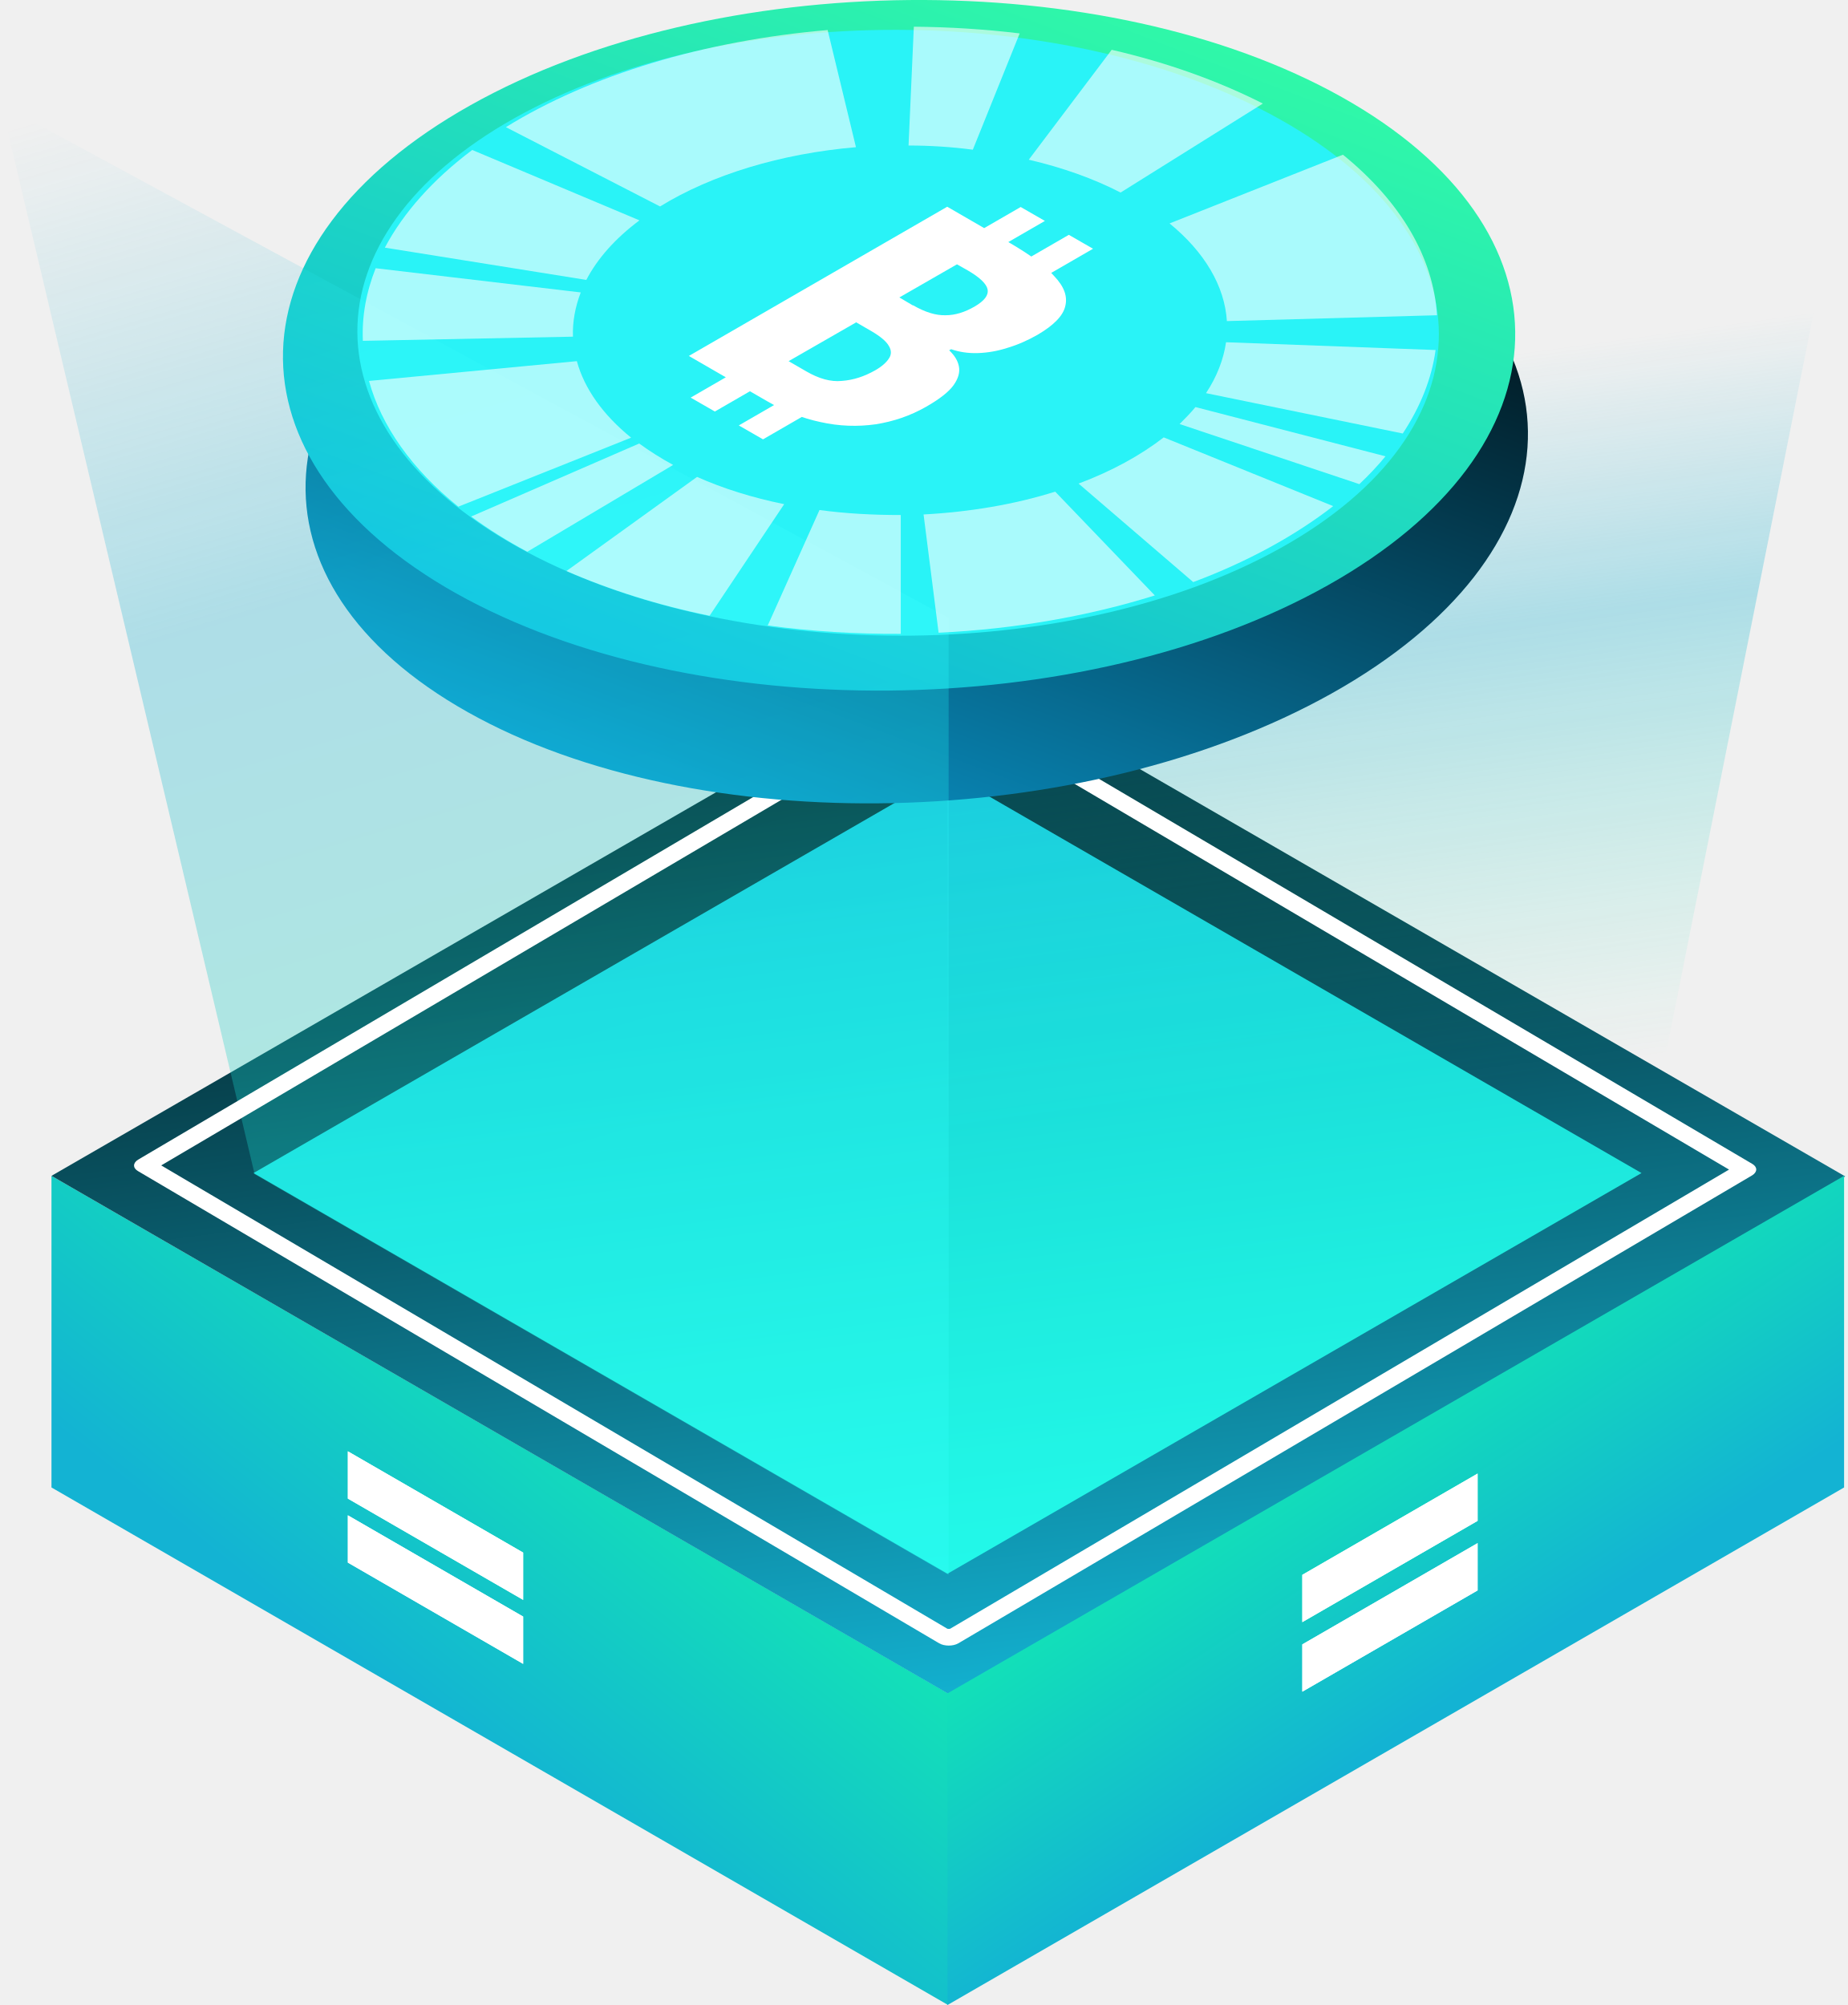
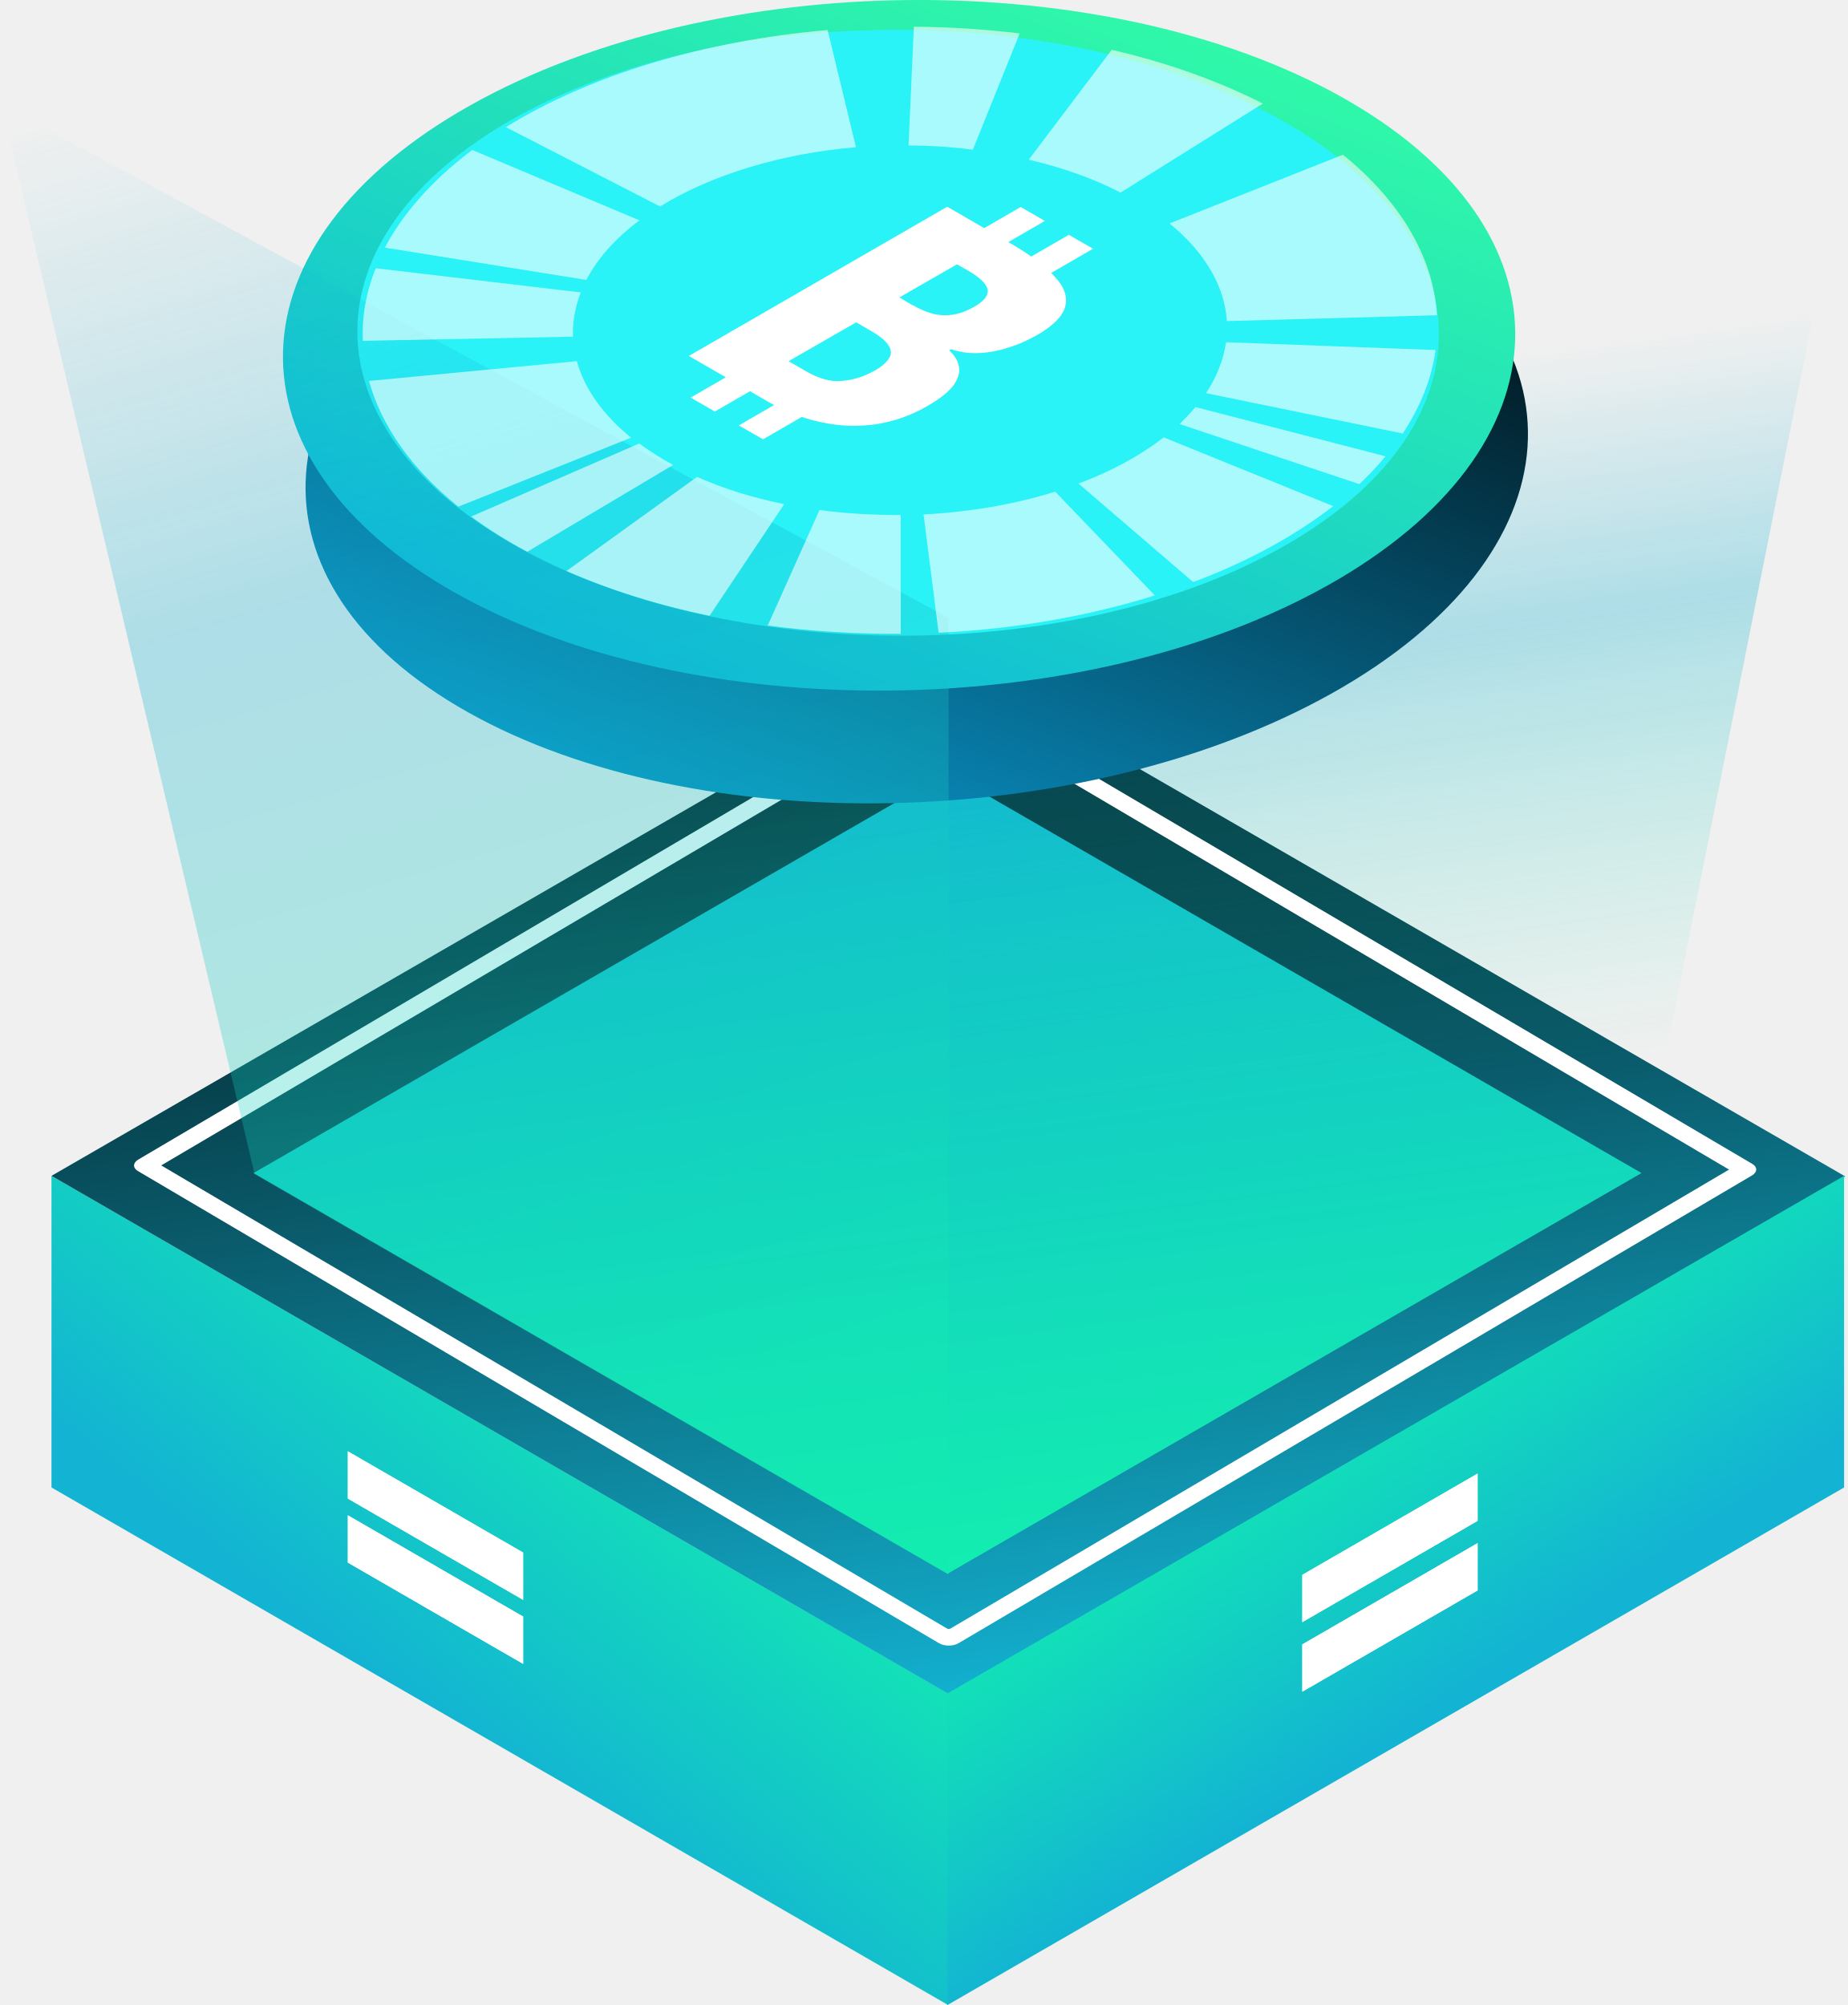
- <svg xmlns="http://www.w3.org/2000/svg" version="1.1" viewBox="0 0 664 720.6">
-   <defs>
-     <style>
-       .cls-1 {
-         mask: url(#mask);
-       }
- 
-       .cls-2 {
-         fill: url(#linear-gradient-8);
-       }
- 
-       .cls-3 {
-         fill: url(#linear-gradient-7);
-       }
- 
-       .cls-4 {
-         fill: url(#linear-gradient-5);
-       }
- 
-       .cls-5 {
-         fill: url(#linear-gradient-6);
-       }
- 
-       .cls-6 {
-         fill: url(#linear-gradient-4);
-       }
- 
-       .cls-7 {
-         fill: url(#linear-gradient-3);
-       }
- 
-       .cls-8 {
-         fill: url(#linear-gradient-2);
-       }
- 
-       .cls-9 {
-         fill: #29f3f7;
-       }
- 
-       .cls-10 {
-         fill: url(#linear-gradient);
-       }
- 
-       .cls-11 {
-         isolation: isolate;
-       }
- 
-       .cls-12 {
-         fill: none;
-         stroke: #fff;
-         stroke-width: 12px;
-       }
- 
-       .cls-13, .cls-14 {
-         fill: #fff;
-       }
- 
-       .cls-15 {
-         mix-blend-mode: screen;
-       }
- 
-       .cls-14 {
-         fill-opacity: .6;
-       }
-     </style>
-     <linearGradient id="linear-gradient" x1="196.7" y1="676" x2="230.7" y2="863.9" gradientTransform="translate(-5.5 1234.7) rotate(30) scale(1 -.9) skewX(-26.6)" gradientUnits="userSpaceOnUse">
-       <stop offset="0" stop-color="#13b3d3" />
-       <stop offset="1" stop-color="#13edb1" />
-     </linearGradient>
-     <linearGradient id="linear-gradient-2" x1="-157.1" y1="196.2" x2="127.8" y2="670" gradientTransform="translate(728.6 631.9) rotate(-30) scale(1 -.9) skewX(-26.6)" gradientUnits="userSpaceOnUse">
-       <stop offset="0" stop-color="#13b3d3" />
-       <stop offset="1" stop-color="#000" />
-     </linearGradient>
-     <linearGradient id="linear-gradient-3" x1="-166.8" y1="291.9" x2="53.5" y2="658.6" gradientTransform="translate(801.2 630.9) rotate(-30) scale(1 -.9) skewX(-26.6)" gradientUnits="userSpaceOnUse">
-       <stop offset="0" stop-color="#13eeb0" />
-       <stop offset="1" stop-color="#13b3d3" />
-     </linearGradient>
-     <linearGradient id="linear-gradient-4" x1="509.5" y1="279.6" x2="465.2" y2="598.4" gradientTransform="translate(0 671.2) scale(1 -1)" gradientUnits="userSpaceOnUse">
-       <stop offset="0" stop-color="#13eeb0" stop-opacity="0" />
-       <stop offset=".5" stop-color="#13b3d3" stop-opacity=".3" />
-       <stop offset=".8" stop-color="#13b3d3" stop-opacity="0" />
-     </linearGradient>
-     <linearGradient id="linear-gradient-5" x1="218.4" y1="491.7" x2="208.9" y2="634.8" gradientTransform="translate(316.5 1241.7) rotate(-30) scale(1 -.9) skewX(26.6)" gradientUnits="userSpaceOnUse">
-       <stop offset="0" stop-color="#13b3d3" />
-       <stop offset="1" stop-color="#12ebb2" />
-     </linearGradient>
-     <mask id="mask" x="42.2" y="241.8" width="595" height="355.6" maskUnits="userSpaceOnUse">
-       <g id="path-8-inside-1_154_43">
-         <path class="cls-13" d="M49.6,416.8l285.3-168.2c1.9-1.1,5-1.1,6.9,0l287.9,169.7c1.9,1.1,1.9,2.9,0,4.1l-285.3,168.2c-1.9,1.1-5,1.1-6.9,0L49.6,420.9c-1.9-1.1-1.9-2.9,0-4.1Z" />
-       </g>
-     </mask>
-     <linearGradient id="linear-gradient-6" x1="-221.2" y1="398.2" x2="182.5" y2="494.2" gradientTransform="translate(735.5 374.3) rotate(-29.3) scale(1 -.9) skewX(-27.6)" gradientUnits="userSpaceOnUse">
-       <stop offset="0" stop-color="#0993c7" />
-       <stop offset="1" stop-color="#000" />
-     </linearGradient>
-     <linearGradient id="linear-gradient-7" x1="-221.9" y1="395.2" x2="178.2" y2="486.1" gradientTransform="translate(726.5 328.9) rotate(-29.3) scale(1 -.9) skewX(-27.6)" gradientUnits="userSpaceOnUse">
-       <stop offset="0" stop-color="#0eb9da" />
-       <stop offset="1" stop-color="#33ffa3" />
-     </linearGradient>
-     <linearGradient id="linear-gradient-8" x1="270" y1="166.8" x2="87.7" y2="784.6" gradientTransform="translate(0 671.2) scale(1 -1)" gradientUnits="userSpaceOnUse">
-       <stop offset="0" stop-color="#13eeb0" stop-opacity=".3" />
-       <stop offset=".5" stop-color="#13b3d3" stop-opacity=".3" />
-       <stop offset=".8" stop-color="#13b3d3" stop-opacity="0" />
-     </linearGradient>
-   </defs>
-   <g class="cls-11">
-     <g id="Layer_1">
-       <polygon class="cls-10" points="18.5 422.6 340.7 608.6 340.7 720.6 18.5 534.6 18.5 422.6" />
-       <path class="cls-13" d="M125,544.6l63,36.4v17l-63-36.4v-17Z" />
-       <path class="cls-13" d="M125,544.6l63,36.4v17l-63-36.4v-17Z" />
-       <path class="cls-13" d="M125,521.6l63,36.4v17l-63-36.4v-17Z" />
-       <path class="cls-13" d="M125,521.6l63,36.4v17l-63-36.4v-17Z" />
-       <polygon class="cls-8" points="18.5 422.6 340.7 236.6 663.1 422.8 340.9 608.8 18.5 422.6" />
-       <g class="cls-15">
-         <polygon class="cls-7" points="91.1 421.6 340.5 277.6 589.9 421.6 340.5 565.6 91.1 421.6" />
-       </g>
-       <g class="cls-15">
-         <path class="cls-6" d="M340.5,210.1l318.5-134-69.1,346.5-249.4,144V210.1Z" />
-       </g>
-       <polygon class="cls-4" points="340.5 608.6 662.7 422.6 662.7 534.6 340.5 720.6 340.5 608.6" />
-       <g class="cls-15">
-         <g class="cls-1">
-           <path class="cls-12" d="M49.6,416.8l285.3-168.2c1.9-1.1,5-1.1,6.9,0l287.9,169.7c1.9,1.1,1.9,2.9,0,4.1l-285.3,168.2c-1.9,1.1-5,1.1-6.9,0L49.6,420.9c-1.9-1.1-1.9-2.9,0-4.1Z" />
-         </g>
-       </g>
-       <path class="cls-5" d="M180.3,82c89.1-49.9,228.1-53,310.4-6.8,82.4,46.2,76.9,124.1-12.1,174-89.1,49.9-228.1,53-310.4,6.8-82.4-46.2-76.9-124.1,12.1-174Z" />
-       <path class="cls-3" d="M169.1,37.8c87.9-49.3,228.1-50.5,313.1-2.9,85,47.7,82.8,126.2-5.1,175.5-87.9,49.3-228.1,50.5-313.1,2.9-85-47.7-82.8-126.2,5.1-175.5Z" />
-       <path class="cls-9" d="M459.8,42.8c76.1,42.6,76.4,111.6.7,154-75.7,42.4-198.7,42.2-274.8-.4-76.1-42.6-76.4-111.6-.7-154C260.7,0,383.7.2,459.8,42.8Z" />
-       <g class="cls-15">
-         <path class="cls-2" d="M.5,37.6l340.4,184.5v343.9l-249.4-144L.5,37.6Z" />
-       </g>
-       <path class="cls-13" d="M468,566l63-36.4v17l-63,36.4v-17Z" />
-       <path class="cls-13" d="M468,566l63-36.4v17l-63,36.4v-17Z" />
-       <path class="cls-13" d="M468,591l63-36.4v17l-63,36.4v-17Z" />
-       <path class="cls-13" d="M468,591l63-36.4v17l-63,36.4v-17Z" />
-       <g class="cls-15">
-         <path class="cls-13" d="M361.6,97.4l22.5-13,8.7,5-22.5,13-8.7-5ZM344.3,87.4l22.5-13,8.7,5-22.5,13-8.7-5ZM265.5,152.9l22.5-13,8.7,5-22.5,13-8.7-5ZM248.2,142.9l22.5-13,8.7,5-22.5,13-8.7-5ZM247.6,127.9l92.8-53.6,22.3,12.9c7.4,4.3,12.9,8.3,16.2,12.1,3.6,3.8,4.8,7.3,3.9,10.8-.8,3.4-4.1,6.8-9.9,10.2-3.5,2-7.1,3.6-10.8,4.7-3.7,1.2-7.3,1.8-10.8,1.9-3.5.1-6.6-.4-9.5-1.4l-.7.4c1.9,1.8,3.1,3.7,3.5,5.8.4,2.1-.2,4.3-1.9,6.7-1.7,2.4-5,5-9.9,7.8-5.6,3.2-11.7,5.3-18.2,6.3-6.4.9-13,.7-19.7-.8-6.6-1.4-13-3.9-19.2-7.5l-28.2-16.3ZM328.1,109.7c4.3,2.5,8.2,3.7,11.7,3.6,3.5,0,6.9-1.1,10.4-3.1,3.6-2.1,5.1-4.1,4.7-6.2-.4-2-2.8-4.3-7.1-6.8l-3.9-2.2-20.7,11.9,4.9,2.9ZM307.6,115.9l-24.2,13.9,6.4,3.7c4.5,2.6,8.7,3.8,12.7,3.4,4.2-.3,8.1-1.6,12-3.8,2.3-1.3,4-2.8,4.9-4.2,1-1.4,1-3,0-4.6-.9-1.6-2.9-3.3-6.1-5.2l-5.7-3.3Z" />
-       </g>
-       <path class="cls-14" d="M297.4,10.8c-44.3,3.8-85.2,16.1-115.6,34.9l55.4,28.5c18.5-11.4,43.4-19,70.4-21.3l-10.2-42.2Z" />
-       <path class="cls-14" d="M366.4,12c-12.5-1.5-25.2-2.3-38-2.4l-1.9,42.7c7.8,0,15.5.5,23.1,1.5l16.8-41.7Z" />
-       <path class="cls-14" d="M453.8,37.2c-16-8.1-34.3-14.7-54.3-19.3l-29.8,39.5c12.1,2.8,23.3,6.8,33,11.8l51-31.9Z" />
-       <path class="cls-14" d="M516.4,113.2c-1.3-20.7-13-40.7-33.8-57.6l-62.3,24.7c12.6,10.3,19.8,22.5,20.6,35.1l75.5-2.1Z" />
-       <path class="cls-14" d="M504.1,155.8c6.4-9.7,10.4-19.8,11.8-30l-75.3-2.8c-.9,6.2-3.3,12.4-7.2,18.3l70.7,14.5Z" />
-       <path class="cls-14" d="M488.5,174c3.4-3.2,6.6-6.6,9.4-10l-68.3-17.7c-1.7,2.1-3.7,4.1-5.7,6.1l64.6,21.6Z" />
-       <path class="cls-14" d="M428.8,209.2c19.5-7.3,36.5-16.6,50.3-27.3l-60.9-24.7c-8.4,6.5-18.8,12.2-30.6,16.6l41.2,35.4Z" />
-       <path class="cls-14" d="M169.7,53.9c-14.1,10.6-24.7,22.5-31.4,35.1l72.4,11.6c4-7.7,10.5-15,19.1-21.4l-60.1-25.3Z" />
-       <path class="cls-14" d="M135,96.4c-3.4,8.6-5,17.3-4.6,26.1l75.5-1.5c-.2-5.3.8-10.7,2.8-15.9l-73.7-8.7Z" />
-       <path class="cls-14" d="M132.6,136.9c4.5,16.3,15.4,31.7,32.1,45.2l62.1-24.8c-10.1-8.2-16.8-17.6-19.5-27.5l-74.6,7.1Z" />
-       <path class="cls-14" d="M169.4,185.7c6.1,4.5,12.8,8.7,20.1,12.6l52.4-31.2c-4.4-2.4-8.5-5-12.2-7.7l-60.3,26.2Z" />
-       <path class="cls-14" d="M203.5,205.2c15.6,6.8,32.9,12.3,51.5,16.1l26.8-40.1c-11.3-2.3-21.9-5.6-31.3-9.8l-46.9,33.8Z" />
-       <path class="cls-14" d="M337.4,227.4c27.2-1.3,53.6-5.9,77.6-13.4l-35.8-37.3c-14.6,4.6-30.7,7.3-47.3,8.2l5.4,42.5Z" />
-       <path class="cls-14" d="M275.9,224.8c15.6,2.1,31.7,3.1,47.8,3v-42.7c-9.9,0-19.7-.5-29.2-1.8l-18.6,41.5Z" />
-     </g>
+ <svg xmlns="http://www.w3.org/2000/svg" viewBox="0 0 664 720.6">
+   <linearGradient id="a" gradientTransform="matrix(.8660254 .5 .01632678 -1.029804 -5.5 1234.7)" gradientUnits="userSpaceOnUse" x1="196.7" x2="230.7" y1="676" y2="863.9">
+     <stop offset="0" stop-color="#13b3d3" />
+     <stop offset="1" stop-color="#13edb1" />
+   </linearGradient>
+   <linearGradient id="b" gradientTransform="matrix(.8660254 -.5 -.8836732 -.5290415 728.6 631.9)" gradientUnits="userSpaceOnUse" x1="-157.1" x2="127.8" y1="196.2" y2="670">
+     <stop offset="0" stop-color="#13b3d3" />
+     <stop offset="1" />
+   </linearGradient>
+   <linearGradient id="c" gradientTransform="matrix(.8660254 -.5 -.8836732 -.5290415 801.2 630.9)" gradientUnits="userSpaceOnUse" x1="-166.8" x2="53.5" y1="291.9" y2="658.6">
+     <stop offset="0" stop-color="#13eeb0" />
+     <stop offset="1" stop-color="#13b3d3" />
+   </linearGradient>
+   <linearGradient id="d" gradientTransform="matrix(1 0 0 -1 0 671.2)" gradientUnits="userSpaceOnUse" x1="509.5" x2="465.2" y1="279.6" y2="598.4">
+     <stop offset="0" stop-color="#13eeb0" stop-opacity="0" />
+     <stop offset=".5" stop-color="#13b3d3" stop-opacity=".3" />
+     <stop offset=".8" stop-color="#13b3d3" stop-opacity="0" />
+   </linearGradient>
+   <linearGradient id="e" gradientTransform="matrix(.8660254 -.5 -.01632678 -1.029804 316.5 1241.7)" gradientUnits="userSpaceOnUse" x1="218.4" x2="208.9" y1="491.7" y2="634.8">
+     <stop offset="0" stop-color="#13b3d3" />
+     <stop offset="1" stop-color="#12ebb2" />
+   </linearGradient>
+   <mask id="f" height="355.6" maskUnits="userSpaceOnUse" width="595" x="42.2" y="241.8">
+     <path d="m49.6 416.8 285.3-168.2c1.9-1.1 5-1.1 6.9 0l287.9 169.7c1.9 1.1 1.9 2.9 0 4.1l-285.3 168.2c-1.9 1.1-5 1.1-6.9 0l-287.9-169.7c-1.9-1.1-1.9-2.9 0-4.1z" fill="#fff" />
+   </mask>
+   <linearGradient id="g" gradientTransform="matrix(.8720693 -.4893825 -.896351 -.5290194 735.5 374.3)" gradientUnits="userSpaceOnUse" x1="-221.2" x2="182.5" y1="398.2" y2="494.2">
+     <stop offset="0" stop-color="#0993c7" />
+     <stop offset="1" />
+   </linearGradient>
+   <linearGradient id="h" gradientTransform="matrix(.8720693 -.4893825 -.896351 -.5290194 726.5 328.9)" gradientUnits="userSpaceOnUse" x1="-221.9" x2="178.2" y1="395.2" y2="486.1">
+     <stop offset="0" stop-color="#0eb9da" />
+     <stop offset="1" stop-color="#33ffa3" />
+   </linearGradient>
+   <linearGradient id="i" gradientTransform="matrix(1 0 0 -1 0 671.2)" gradientUnits="userSpaceOnUse" x1="270" x2="87.7" y1="166.8" y2="784.6">
+     <stop offset="0" stop-color="#13eeb0" stop-opacity=".3" />
+     <stop offset=".5" stop-color="#13b3d3" stop-opacity=".3" />
+     <stop offset=".8" stop-color="#13b3d3" stop-opacity="0" />
+   </linearGradient>
+   <path d="m18.5 422.6 322.2 186v112l-322.2-186z" fill="url(#a)" />
+   <path d="m125 544.6 63 36.4v17l-63-36.4z" fill="#fff" />
+   <path d="m125 544.6 63 36.4v17l-63-36.4z" fill="#fff" />
+   <path d="m125 521.6 63 36.4v17l-63-36.4z" fill="#fff" />
+   <path d="m125 521.6 63 36.4v17l-63-36.4z" fill="#fff" />
+   <path d="m18.5 422.6 322.2-186 322.4 186.2-322.2 186z" fill="url(#b)" />
+   <path d="m91.1 421.6 249.4-144 249.4 144-249.4 144z" fill="url(#c)" />
+   <path d="m340.5 210.1 318.5-134-69.1 346.5-249.4 144z" fill="url(#d)" />
+   <path d="m340.5 608.6 322.2-186v112l-322.2 186z" fill="url(#e)" />
+   <g mask="url(#f)">
+     <path d="m49.6 416.8 285.3-168.2c1.9-1.1 5-1.1 6.9 0l287.9 169.7c1.9 1.1 1.9 2.9 0 4.1l-285.3 168.2c-1.9 1.1-5 1.1-6.9 0l-287.9-169.7c-1.9-1.1-1.9-2.9 0-4.1z" fill="none" stroke="#fff" stroke-width="12" />
+   </g>
+   <path d="m180.3 82c89.1-49.9 228.1-53 310.4-6.8 82.4 46.2 76.9 124.1-12.1 174-89.1 49.9-228.1 53-310.4 6.8-82.4-46.2-76.9-124.1 12.1-174z" fill="url(#g)" />
+   <path d="m169.1 37.8c87.9-49.3 228.1-50.5 313.1-2.9 85 47.7 82.8 126.2-5.1 175.5s-228.1 50.5-313.1 2.9c-85-47.7-82.8-126.2 5.1-175.5z" fill="url(#h)" />
+   <path d="m459.8 42.8c76.1 42.6 76.4 111.6.7 154s-198.7 42.2-274.8-.4-76.4-111.6-.7-154 198.7-42.2 274.8.4z" fill="#29f3f7" />
+   <path d="m.5 37.6 340.4 184.5v343.9l-249.4-144z" fill="url(#i)" />
+   <g fill="#fff">
+     <path d="m468 566 63-36.4v17l-63 36.4z" />
+     <path d="m468 566 63-36.4v17l-63 36.4z" />
+     <path d="m468 591 63-36.4v17l-63 36.4z" />
+     <path d="m468 591 63-36.4v17l-63 36.4z" />
+     <path d="m361.6 97.4 22.5-13 8.7 5-22.5 13zm-17.3-10 22.5-13 8.7 5-22.5 13zm-78.8 65.5 22.5-13 8.7 5-22.5 13zm-17.3-10 22.5-13 8.7 5-22.5 13zm-.6-15 92.8-53.6 22.3 12.9c7.4 4.3 12.9 8.3 16.2 12.1 3.6 3.8 4.8 7.3 3.9 10.8-.8 3.4-4.1 6.8-9.9 10.2-3.5 2-7.1 3.6-10.8 4.7-3.7 1.2-7.3 1.8-10.8 1.9s-6.6-.4-9.5-1.4l-.7.4c1.9 1.8 3.1 3.7 3.5 5.8s-.2 4.3-1.9 6.7-5 5-9.9 7.8c-5.6 3.2-11.7 5.3-18.2 6.3-6.4.9-13 .7-19.7-.8-6.6-1.4-13-3.9-19.2-7.5l-28.2-16.3zm80.5-18.2c4.3 2.5 8.2 3.7 11.7 3.6 3.5 0 6.9-1.1 10.4-3.1 3.6-2.1 5.1-4.1 4.7-6.2-.4-2-2.8-4.3-7.1-6.8l-3.9-2.2-20.7 11.9 4.9 2.9zm-20.5 6.2-24.2 13.9 6.4 3.7c4.5 2.6 8.7 3.8 12.7 3.4 4.2-.3 8.1-1.6 12-3.8 2.3-1.3 4-2.8 4.9-4.2 1-1.4 1-3 0-4.6-.9-1.6-2.9-3.3-6.1-5.2l-5.7-3.3z" />
+     <path d="m297.4 10.8c-44.3 3.8-85.2 16.1-115.6 34.9l55.4 28.5c18.5-11.4 43.4-19 70.4-21.3l-10.2-42.2z" fill-opacity=".6" />
+     <path d="m366.4 12c-12.5-1.5-25.2-2.3-38-2.4l-1.9 42.7c7.8 0 15.5.5 23.1 1.5l16.8-41.7z" fill-opacity=".6" />
+     <path d="m453.8 37.2c-16-8.1-34.3-14.7-54.3-19.3l-29.8 39.5c12.1 2.8 23.3 6.8 33 11.8l51-31.9z" fill-opacity=".6" />
+     <path d="m516.4 113.2c-1.3-20.7-13-40.7-33.8-57.6l-62.3 24.7c12.6 10.3 19.8 22.5 20.6 35.1l75.5-2.1z" fill-opacity=".6" />
+     <path d="m504.1 155.8c6.4-9.7 10.4-19.8 11.8-30l-75.3-2.8c-.9 6.2-3.3 12.4-7.2 18.3z" fill-opacity=".6" />
+     <path d="m488.5 174c3.4-3.2 6.6-6.6 9.4-10l-68.3-17.7c-1.7 2.1-3.7 4.1-5.7 6.1z" fill-opacity=".6" />
+     <path d="m428.8 209.2c19.5-7.3 36.5-16.6 50.3-27.3l-60.9-24.7c-8.4 6.5-18.8 12.2-30.6 16.6z" fill-opacity=".6" />
+     <path d="m169.7 53.9c-14.1 10.6-24.7 22.5-31.4 35.1l72.4 11.6c4-7.7 10.5-15 19.1-21.4z" fill-opacity=".6" />
+     <path d="m135 96.4c-3.4 8.6-5 17.3-4.6 26.1l75.5-1.5c-.2-5.3.8-10.7 2.8-15.9z" fill-opacity=".6" />
+     <path d="m132.6 136.9c4.5 16.3 15.4 31.7 32.1 45.2l62.1-24.8c-10.1-8.2-16.8-17.6-19.5-27.5l-74.6 7.1z" fill-opacity=".6" />
+     <path d="m169.4 185.7c6.1 4.5 12.8 8.7 20.1 12.6l52.4-31.2c-4.4-2.4-8.5-5-12.2-7.7l-60.3 26.2z" fill-opacity=".6" />
+     <path d="m203.5 205.2c15.6 6.8 32.9 12.3 51.5 16.1l26.8-40.1c-11.3-2.3-21.9-5.6-31.3-9.8l-46.9 33.8z" fill-opacity=".6" />
+     <path d="m337.4 227.4c27.2-1.3 53.6-5.9 77.6-13.4l-35.8-37.3c-14.6 4.6-30.7 7.3-47.3 8.2l5.4 42.5z" fill-opacity=".6" />
+     <path d="m275.9 224.8c15.6 2.1 31.7 3.1 47.8 3v-42.7c-9.9 0-19.7-.5-29.2-1.8z" fill-opacity=".6" />
  </g>
</svg>
